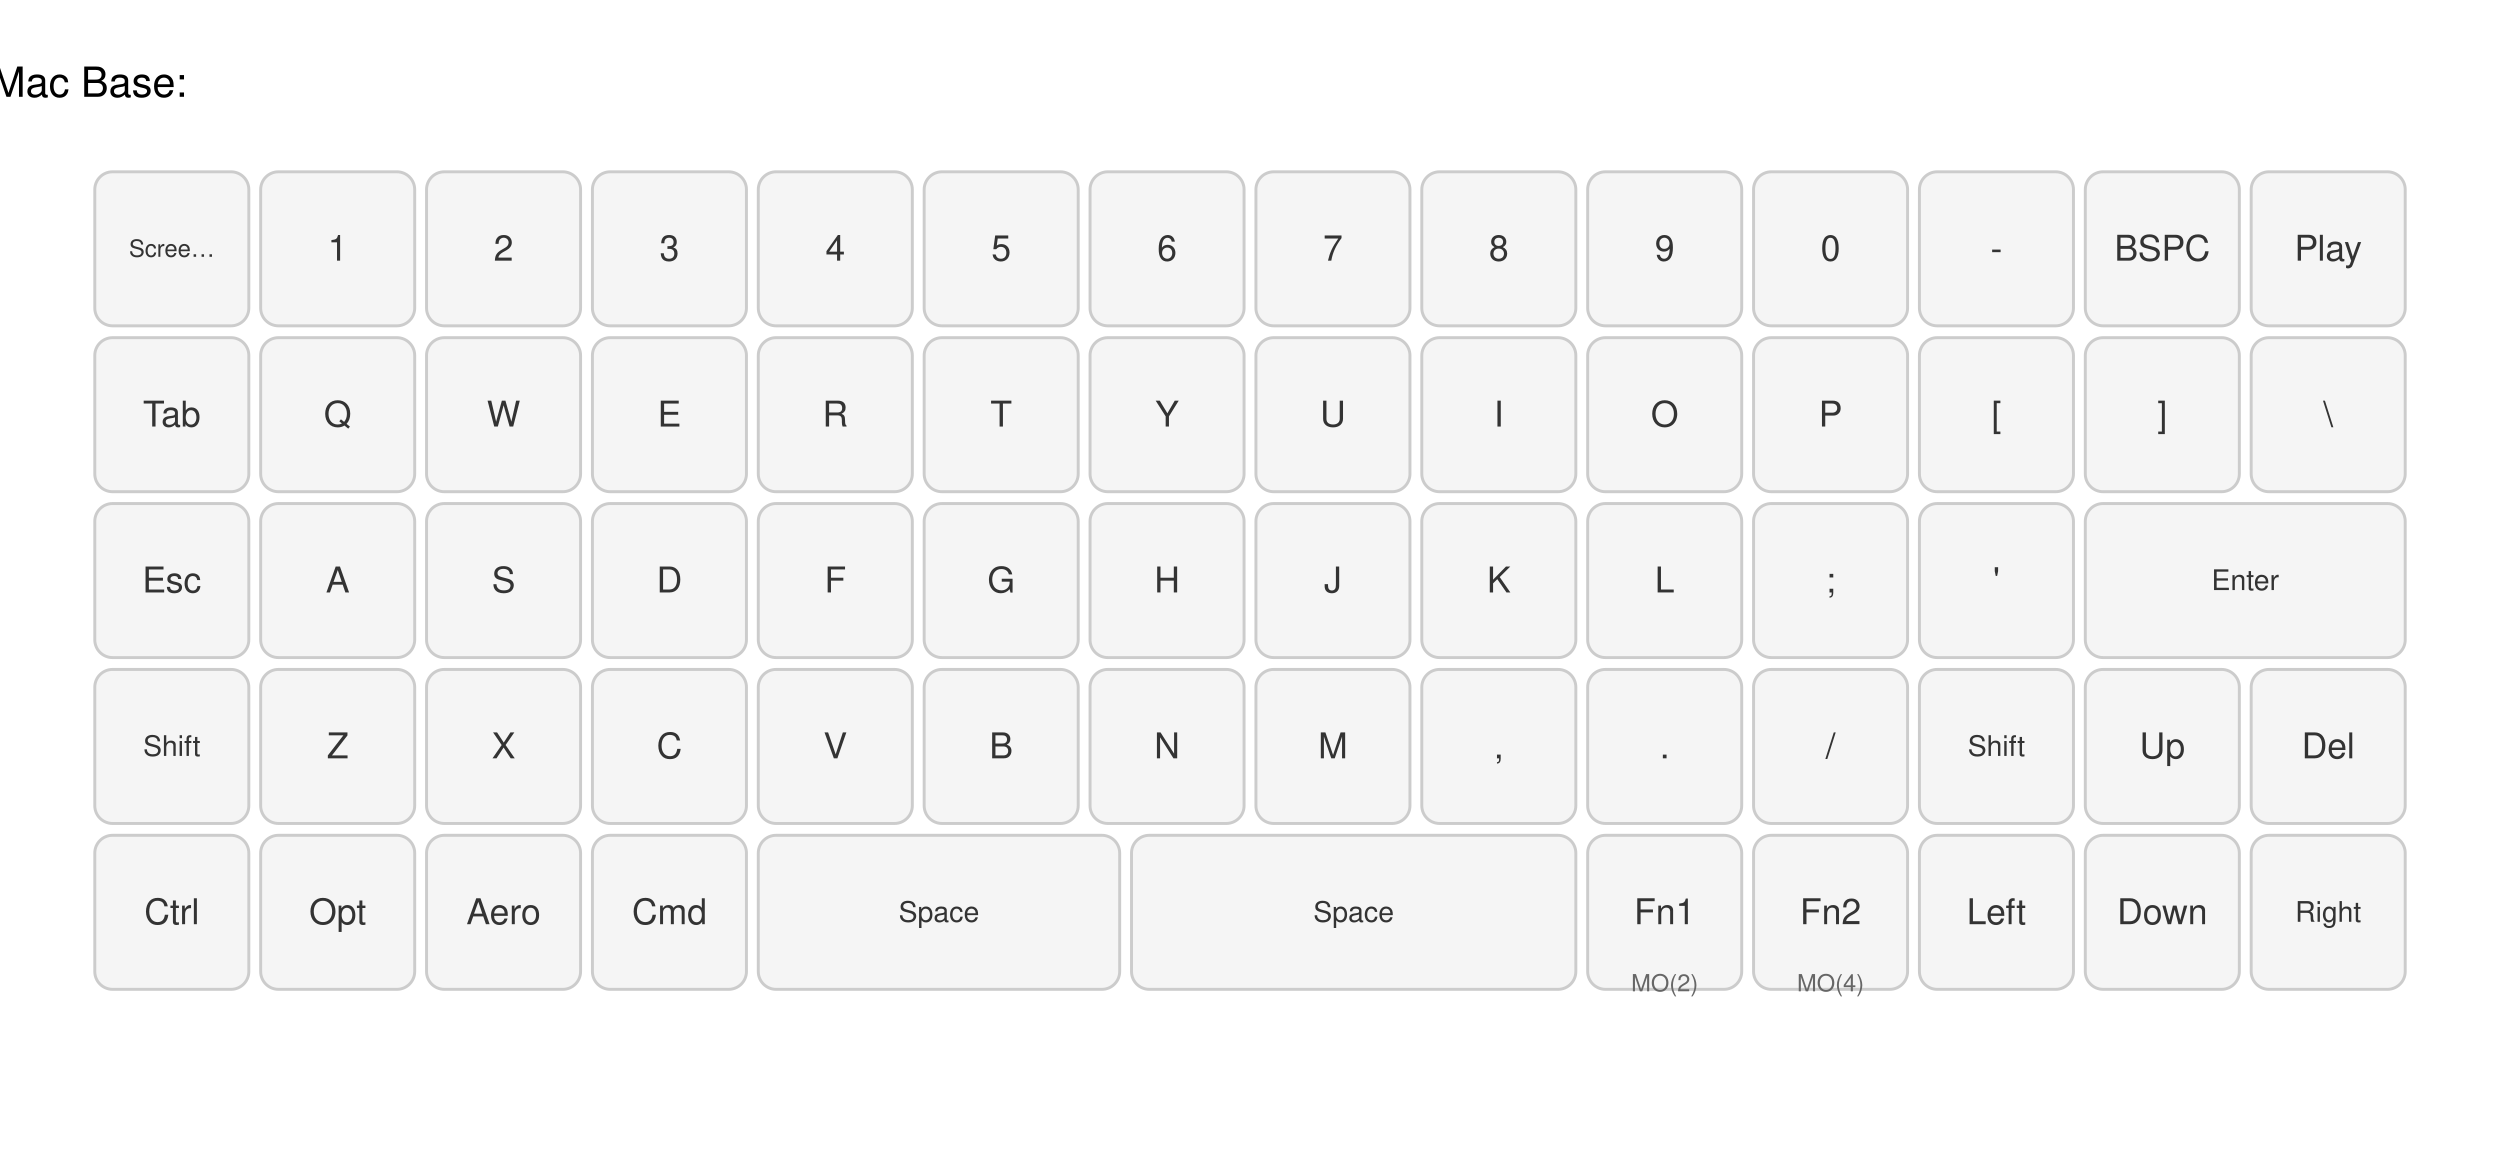
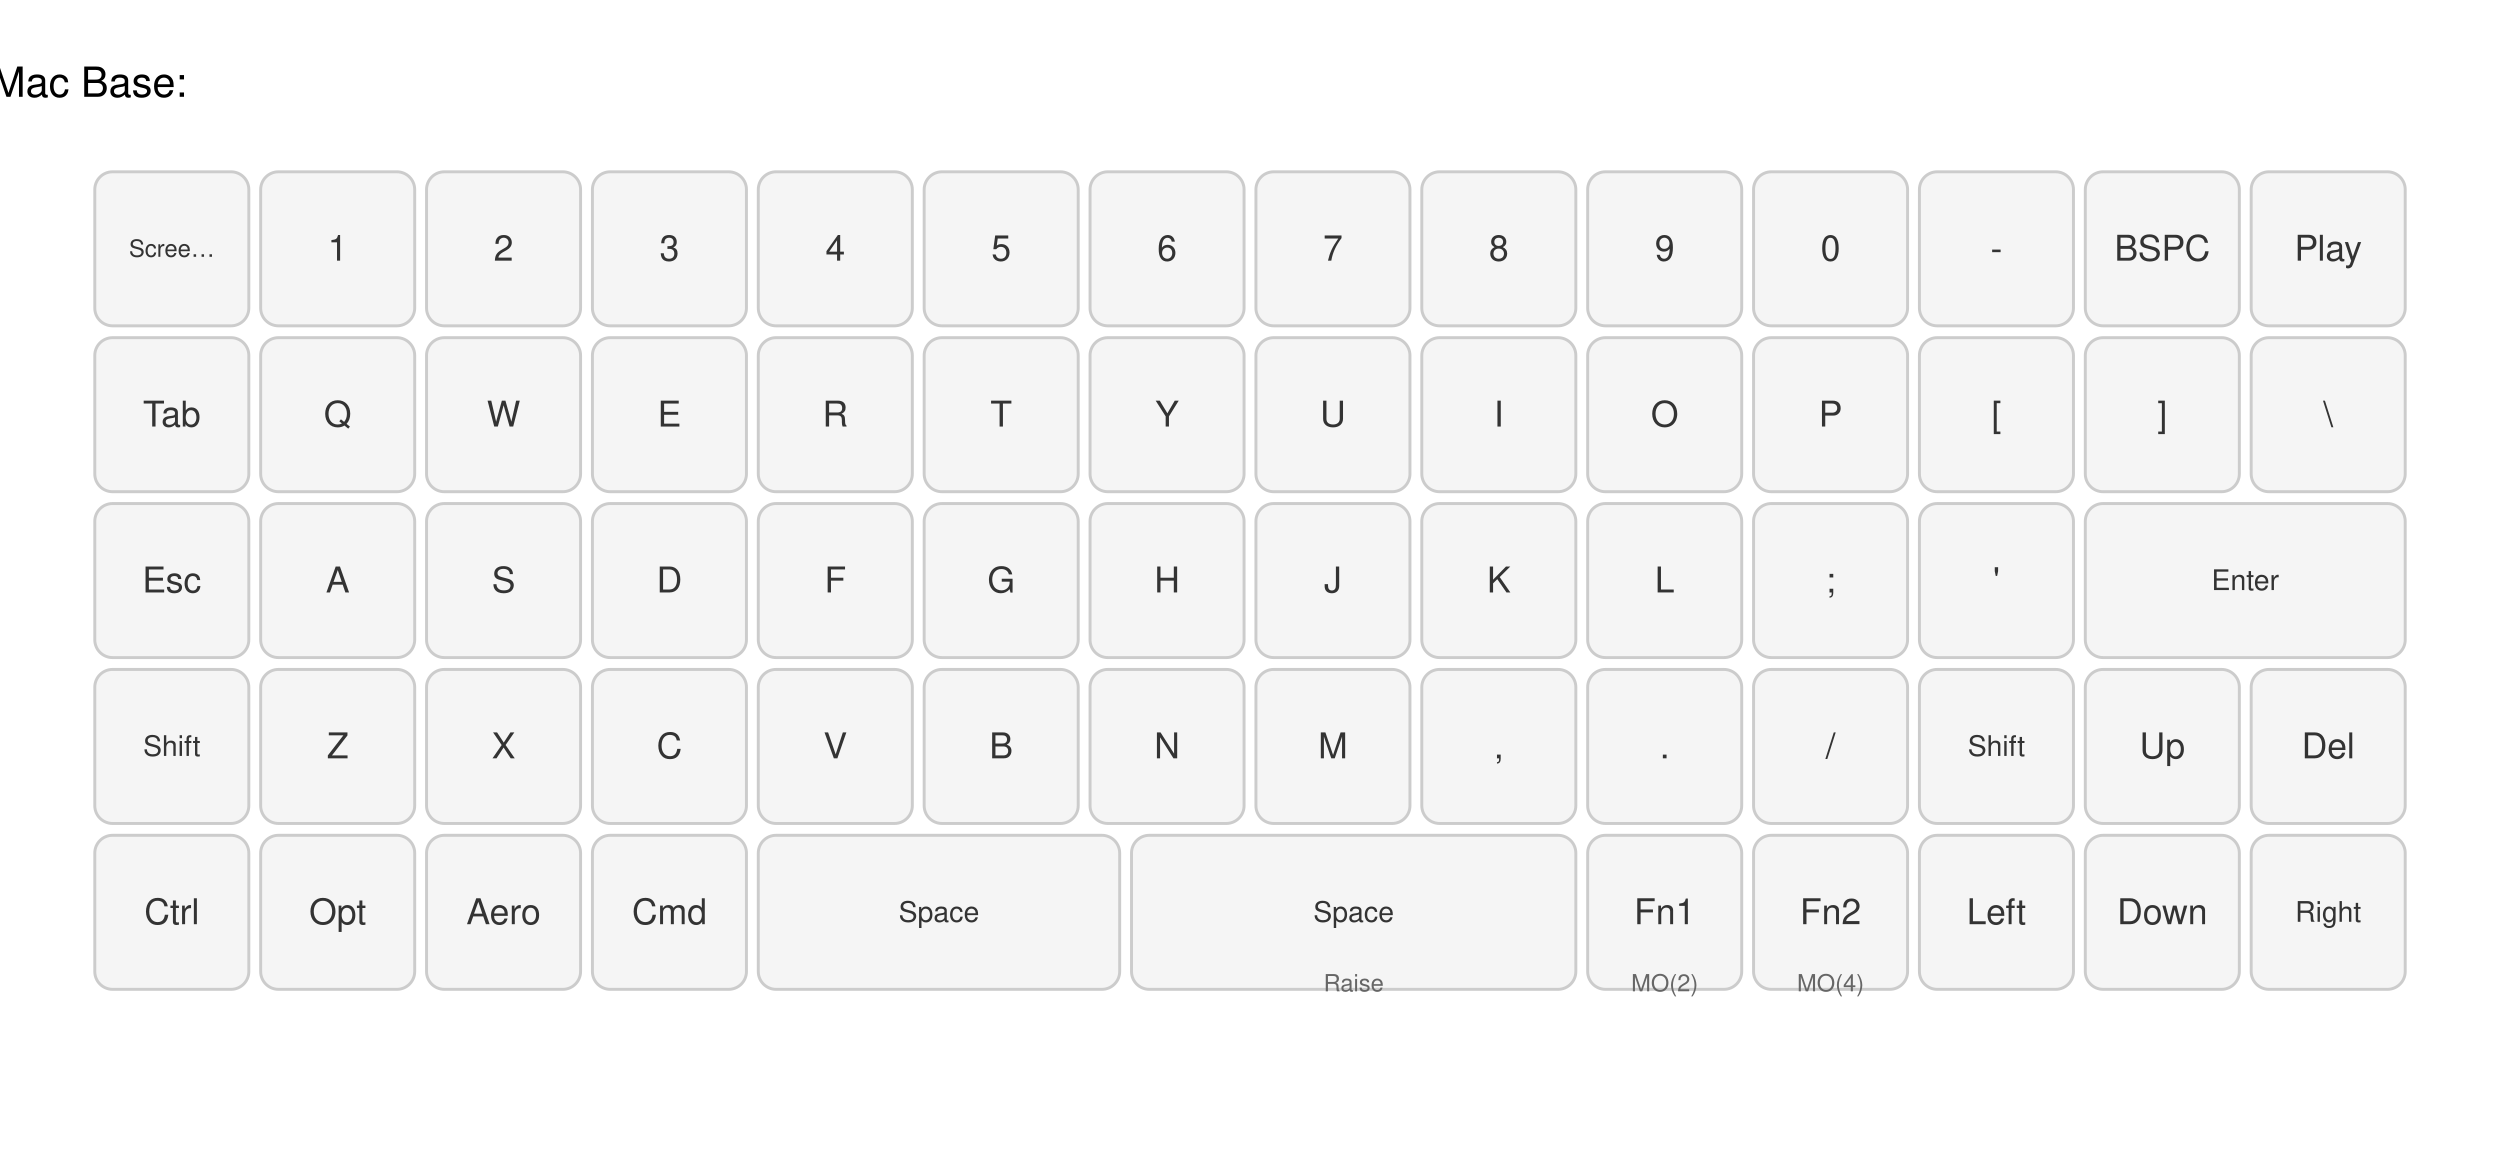
<svg xmlns="http://www.w3.org/2000/svg" width="844" height="392" viewBox="0 0 844 392" class="keymap">
  <style>svg {
  font-family: -apple-system, BlinkMacSystemFont, "SF Pro Text", "Helvetica Neue", Helvetica, Arial, sans-serif;
  font-size: 14px;
  font-kerning: normal;
  text-rendering: optimizeLegibility;
}
text { text-anchor: middle; dominant-baseline: middle; }
rect.key { fill: #f5f5f5; stroke: #cccccc; }
rect.held { fill: #a8d8ea; }
text.tap { font-size: 12px; fill: #333333; }
text.hold { font-size: 10px; fill: #666666; }
/* RGB layer indicator borders */
.rgb-magenta &gt; rect { stroke: #ff00ff; stroke-width: 2.5; }
.rgb-blue &gt; rect { stroke: #4488ff; stroke-width: 2.5; }
.rgb-yellow &gt; rect { stroke: #ffaa00; stroke-width: 2.5; }
.rgb-cyan &gt; rect { stroke: #00dddd; stroke-width: 2.5; }
.rgb-green &gt; rect { stroke: #44dd44; stroke-width: 2.5; }
.rgb-green-dark &gt; rect { stroke: #228822; stroke-width: 2.5; }
.rgb-red &gt; rect { stroke: #ff4444; stroke-width: 2.5; }
.rgb-orange &gt; rect { stroke: #ff8000; stroke-width: 2.5; }
</style>
  <g transform="translate(30, 0)" class="layer-Mac Base">
    <text x="0" y="28" class="label" id="Mac-Base">Mac Base:</text>
    <g transform="translate(0, 56)">
      <g transform="translate(28, 28)" class="key keypos-0">
        <rect rx="6" ry="6" x="-26" y="-26" width="52" height="52" class="key" />
        <text x="0" y="0" class="key tap">
          <tspan style="font-size: 67%">Scree…</tspan>
        </text>
      </g>
      <g transform="translate(84, 28)" class="key keypos-1">
        <rect rx="6" ry="6" x="-26" y="-26" width="52" height="52" class="key" />
        <text x="0" y="0" class="key tap">1</text>
      </g>
      <g transform="translate(140, 28)" class="key keypos-2">
        <rect rx="6" ry="6" x="-26" y="-26" width="52" height="52" class="key" />
        <text x="0" y="0" class="key tap">2</text>
      </g>
      <g transform="translate(196, 28)" class="key keypos-3">
        <rect rx="6" ry="6" x="-26" y="-26" width="52" height="52" class="key" />
        <text x="0" y="0" class="key tap">3</text>
      </g>
      <g transform="translate(252, 28)" class="key keypos-4">
        <rect rx="6" ry="6" x="-26" y="-26" width="52" height="52" class="key" />
        <text x="0" y="0" class="key tap">4</text>
      </g>
      <g transform="translate(308, 28)" class="key keypos-5">
        <rect rx="6" ry="6" x="-26" y="-26" width="52" height="52" class="key" />
        <text x="0" y="0" class="key tap">5</text>
      </g>
      <g transform="translate(364, 28)" class="key keypos-6">
        <rect rx="6" ry="6" x="-26" y="-26" width="52" height="52" class="key" />
        <text x="0" y="0" class="key tap">6</text>
      </g>
      <g transform="translate(420, 28)" class="key keypos-7">
        <rect rx="6" ry="6" x="-26" y="-26" width="52" height="52" class="key" />
        <text x="0" y="0" class="key tap">7</text>
      </g>
      <g transform="translate(476, 28)" class="key keypos-8">
        <rect rx="6" ry="6" x="-26" y="-26" width="52" height="52" class="key" />
        <text x="0" y="0" class="key tap">8</text>
      </g>
      <g transform="translate(532, 28)" class="key keypos-9">
        <rect rx="6" ry="6" x="-26" y="-26" width="52" height="52" class="key" />
        <text x="0" y="0" class="key tap">9</text>
      </g>
      <g transform="translate(588, 28)" class="key keypos-10">
        <rect rx="6" ry="6" x="-26" y="-26" width="52" height="52" class="key" />
        <text x="0" y="0" class="key tap">0</text>
      </g>
      <g transform="translate(644, 28)" class="key keypos-11">
        <rect rx="6" ry="6" x="-26" y="-26" width="52" height="52" class="key" />
        <text x="0" y="0" class="key tap">-</text>
      </g>
      <g transform="translate(700, 28)" class="key keypos-12">
        <rect rx="6" ry="6" x="-26" y="-26" width="52" height="52" class="key" />
        <text x="0" y="0" class="key tap">BSPC</text>
      </g>
      <g transform="translate(756, 28)" class="key keypos-13">
        <rect rx="6" ry="6" x="-26" y="-26" width="52" height="52" class="key" />
        <text x="0" y="0" class="key tap">Play</text>
      </g>
      <g transform="translate(28, 84)" class="key keypos-14">
        <rect rx="6" ry="6" x="-26" y="-26" width="52" height="52" class="key" />
        <text x="0" y="0" class="key tap">Tab</text>
      </g>
      <g transform="translate(84, 84)" class="key keypos-15">
        <rect rx="6" ry="6" x="-26" y="-26" width="52" height="52" class="key" />
        <text x="0" y="0" class="key tap">Q</text>
      </g>
      <g transform="translate(140, 84)" class="key keypos-16">
        <rect rx="6" ry="6" x="-26" y="-26" width="52" height="52" class="key" />
        <text x="0" y="0" class="key tap">W</text>
      </g>
      <g transform="translate(196, 84)" class="key keypos-17">
        <rect rx="6" ry="6" x="-26" y="-26" width="52" height="52" class="key" />
        <text x="0" y="0" class="key tap">E</text>
      </g>
      <g transform="translate(252, 84)" class="key keypos-18">
        <rect rx="6" ry="6" x="-26" y="-26" width="52" height="52" class="key" />
        <text x="0" y="0" class="key tap">R</text>
      </g>
      <g transform="translate(308, 84)" class="key keypos-19">
        <rect rx="6" ry="6" x="-26" y="-26" width="52" height="52" class="key" />
        <text x="0" y="0" class="key tap">T</text>
      </g>
      <g transform="translate(364, 84)" class="key keypos-20">
        <rect rx="6" ry="6" x="-26" y="-26" width="52" height="52" class="key" />
        <text x="0" y="0" class="key tap">Y</text>
      </g>
      <g transform="translate(420, 84)" class="key keypos-21">
        <rect rx="6" ry="6" x="-26" y="-26" width="52" height="52" class="key" />
        <text x="0" y="0" class="key tap">U</text>
      </g>
      <g transform="translate(476, 84)" class="key keypos-22">
        <rect rx="6" ry="6" x="-26" y="-26" width="52" height="52" class="key" />
        <text x="0" y="0" class="key tap">I</text>
      </g>
      <g transform="translate(532, 84)" class="key keypos-23">
        <rect rx="6" ry="6" x="-26" y="-26" width="52" height="52" class="key" />
        <text x="0" y="0" class="key tap">O</text>
      </g>
      <g transform="translate(588, 84)" class="key keypos-24">
        <rect rx="6" ry="6" x="-26" y="-26" width="52" height="52" class="key" />
        <text x="0" y="0" class="key tap">P</text>
      </g>
      <g transform="translate(644, 84)" class="key keypos-25">
        <rect rx="6" ry="6" x="-26" y="-26" width="52" height="52" class="key" />
        <text x="0" y="0" class="key tap">[</text>
      </g>
      <g transform="translate(700, 84)" class="key keypos-26">
        <rect rx="6" ry="6" x="-26" y="-26" width="52" height="52" class="key" />
        <text x="0" y="0" class="key tap">]</text>
      </g>
      <g transform="translate(756, 84)" class="key keypos-27">
        <rect rx="6" ry="6" x="-26" y="-26" width="52" height="52" class="key" />
        <text x="0" y="0" class="key tap">\</text>
      </g>
      <g transform="translate(28, 140)" class="key keypos-28">
        <rect rx="6" ry="6" x="-26" y="-26" width="52" height="52" class="key" />
        <text x="0" y="0" class="key tap">Esc</text>
      </g>
      <g transform="translate(84, 140)" class="key keypos-29">
        <rect rx="6" ry="6" x="-26" y="-26" width="52" height="52" class="key" />
        <text x="0" y="0" class="key tap">A</text>
      </g>
      <g transform="translate(140, 140)" class="key keypos-30">
        <rect rx="6" ry="6" x="-26" y="-26" width="52" height="52" class="key" />
        <text x="0" y="0" class="key tap">S</text>
      </g>
      <g transform="translate(196, 140)" class="key keypos-31">
        <rect rx="6" ry="6" x="-26" y="-26" width="52" height="52" class="key" />
        <text x="0" y="0" class="key tap">D</text>
      </g>
      <g transform="translate(252, 140)" class="key keypos-32">
        <rect rx="6" ry="6" x="-26" y="-26" width="52" height="52" class="key" />
        <text x="0" y="0" class="key tap">F</text>
      </g>
      <g transform="translate(308, 140)" class="key keypos-33">
        <rect rx="6" ry="6" x="-26" y="-26" width="52" height="52" class="key" />
        <text x="0" y="0" class="key tap">G</text>
      </g>
      <g transform="translate(364, 140)" class="key keypos-34">
        <rect rx="6" ry="6" x="-26" y="-26" width="52" height="52" class="key" />
        <text x="0" y="0" class="key tap">H</text>
      </g>
      <g transform="translate(420, 140)" class="key keypos-35">
        <rect rx="6" ry="6" x="-26" y="-26" width="52" height="52" class="key" />
        <text x="0" y="0" class="key tap">J</text>
      </g>
      <g transform="translate(476, 140)" class="key keypos-36">
        <rect rx="6" ry="6" x="-26" y="-26" width="52" height="52" class="key" />
        <text x="0" y="0" class="key tap">K</text>
      </g>
      <g transform="translate(532, 140)" class="key keypos-37">
        <rect rx="6" ry="6" x="-26" y="-26" width="52" height="52" class="key" />
        <text x="0" y="0" class="key tap">L</text>
      </g>
      <g transform="translate(588, 140)" class="key keypos-38">
        <rect rx="6" ry="6" x="-26" y="-26" width="52" height="52" class="key" />
        <text x="0" y="0" class="key tap">;</text>
      </g>
      <g transform="translate(644, 140)" class="key keypos-39">
        <rect rx="6" ry="6" x="-26" y="-26" width="52" height="52" class="key" />
        <text x="0" y="0" class="key tap">'</text>
      </g>
      <g transform="translate(728, 140)" class="key keypos-40">
        <rect rx="6" ry="6" x="-54" y="-26" width="108" height="52" class="key" />
        <text x="0" y="0" class="key tap">
          <tspan style="font-size: 80%">Enter</tspan>
        </text>
      </g>
      <g transform="translate(28, 196)" class="key keypos-41">
        <rect rx="6" ry="6" x="-26" y="-26" width="52" height="52" class="key" />
        <text x="0" y="0" class="key tap">
          <tspan style="font-size: 80%">Shift</tspan>
        </text>
      </g>
      <g transform="translate(84, 196)" class="key keypos-42">
        <rect rx="6" ry="6" x="-26" y="-26" width="52" height="52" class="key" />
        <text x="0" y="0" class="key tap">Z</text>
      </g>
      <g transform="translate(140, 196)" class="key keypos-43">
        <rect rx="6" ry="6" x="-26" y="-26" width="52" height="52" class="key" />
        <text x="0" y="0" class="key tap">X</text>
      </g>
      <g transform="translate(196, 196)" class="key keypos-44">
        <rect rx="6" ry="6" x="-26" y="-26" width="52" height="52" class="key" />
        <text x="0" y="0" class="key tap">C</text>
      </g>
      <g transform="translate(252, 196)" class="key keypos-45">
        <rect rx="6" ry="6" x="-26" y="-26" width="52" height="52" class="key" />
        <text x="0" y="0" class="key tap">V</text>
      </g>
      <g transform="translate(308, 196)" class="key keypos-46">
        <rect rx="6" ry="6" x="-26" y="-26" width="52" height="52" class="key" />
        <text x="0" y="0" class="key tap">B</text>
      </g>
      <g transform="translate(364, 196)" class="key keypos-47">
        <rect rx="6" ry="6" x="-26" y="-26" width="52" height="52" class="key" />
        <text x="0" y="0" class="key tap">N</text>
      </g>
      <g transform="translate(420, 196)" class="key keypos-48">
        <rect rx="6" ry="6" x="-26" y="-26" width="52" height="52" class="key" />
        <text x="0" y="0" class="key tap">M</text>
      </g>
      <g transform="translate(476, 196)" class="key keypos-49">
        <rect rx="6" ry="6" x="-26" y="-26" width="52" height="52" class="key" />
        <text x="0" y="0" class="key tap">,</text>
      </g>
      <g transform="translate(532, 196)" class="key keypos-50">
        <rect rx="6" ry="6" x="-26" y="-26" width="52" height="52" class="key" />
        <text x="0" y="0" class="key tap">.</text>
      </g>
      <g transform="translate(588, 196)" class="key keypos-51">
        <rect rx="6" ry="6" x="-26" y="-26" width="52" height="52" class="key" />
        <text x="0" y="0" class="key tap">/</text>
      </g>
      <g transform="translate(644, 196)" class="key keypos-52">
        <rect rx="6" ry="6" x="-26" y="-26" width="52" height="52" class="key" />
        <text x="0" y="0" class="key tap">
          <tspan style="font-size: 80%">Shift</tspan>
        </text>
      </g>
      <g transform="translate(700, 196)" class="key keypos-53">
        <rect rx="6" ry="6" x="-26" y="-26" width="52" height="52" class="key" />
        <text x="0" y="0" class="key tap">Up</text>
      </g>
      <g transform="translate(756, 196)" class="key keypos-54">
        <rect rx="6" ry="6" x="-26" y="-26" width="52" height="52" class="key" />
        <text x="0" y="0" class="key tap">Del</text>
      </g>
      <g transform="translate(28, 252)" class="key keypos-55">
        <rect rx="6" ry="6" x="-26" y="-26" width="52" height="52" class="key" />
        <text x="0" y="0" class="key tap">Ctrl</text>
      </g>
      <g transform="translate(84, 252)" class="key keypos-56">
        <rect rx="6" ry="6" x="-26" y="-26" width="52" height="52" class="key" />
        <text x="0" y="0" class="key tap">Opt</text>
      </g>
      <g transform="translate(140, 252)" class="key keypos-57">
        <rect rx="6" ry="6" x="-26" y="-26" width="52" height="52" class="key" />
        <text x="0" y="0" class="key tap">Aero</text>
      </g>
      <g transform="translate(196, 252)" class="key keypos-58">
        <rect rx="6" ry="6" x="-26" y="-26" width="52" height="52" class="key" />
        <text x="0" y="0" class="key tap">Cmd</text>
      </g>
      <g transform="translate(287, 252)" class="key keypos-59">
        <rect rx="6" ry="6" x="-61" y="-26" width="122" height="52" class="key" />
        <text x="0" y="0" class="key tap">
          <tspan style="font-size: 80%">Space</tspan>
        </text>
      </g>
      <g transform="translate(427, 252)" class="key keypos-60">
        <rect rx="6" ry="6" x="-75" y="-26" width="150" height="52" class="key" />
        <text x="0" y="0" class="key tap">
          <tspan style="font-size: 80%">Space</tspan>
        </text>
+         <text x="0" y="24" class="key hold">
+           <tspan style="font-size: 80%">Raise</tspan>
+         </text>
      </g>
      <g transform="translate(532, 252)" class="key keypos-61">
        <rect rx="6" ry="6" x="-26" y="-26" width="52" height="52" class="key" />
        <text x="0" y="0" class="key tap">Fn1</text>
        <text x="0" y="24" class="key hold">
          <tspan style="font-size: 80%">MO(2)</tspan>
        </text>
      </g>
      <g transform="translate(588, 252)" class="key keypos-62">
        <rect rx="6" ry="6" x="-26" y="-26" width="52" height="52" class="key" />
        <text x="0" y="0" class="key tap">Fn2</text>
        <text x="0" y="24" class="key hold">
          <tspan style="font-size: 80%">MO(4)</tspan>
        </text>
      </g>
      <g transform="translate(644, 252)" class="key keypos-63">
        <rect rx="6" ry="6" x="-26" y="-26" width="52" height="52" class="key" />
        <text x="0" y="0" class="key tap">Left</text>
      </g>
      <g transform="translate(700, 252)" class="key keypos-64">
        <rect rx="6" ry="6" x="-26" y="-26" width="52" height="52" class="key" />
        <text x="0" y="0" class="key tap">Down</text>
      </g>
      <g transform="translate(756, 252)" class="key keypos-65">
        <rect rx="6" ry="6" x="-26" y="-26" width="52" height="52" class="key" />
        <text x="0" y="0" class="key tap">
          <tspan style="font-size: 80%">Right</tspan>
        </text>
      </g>
    </g>
  </g>
</svg>
